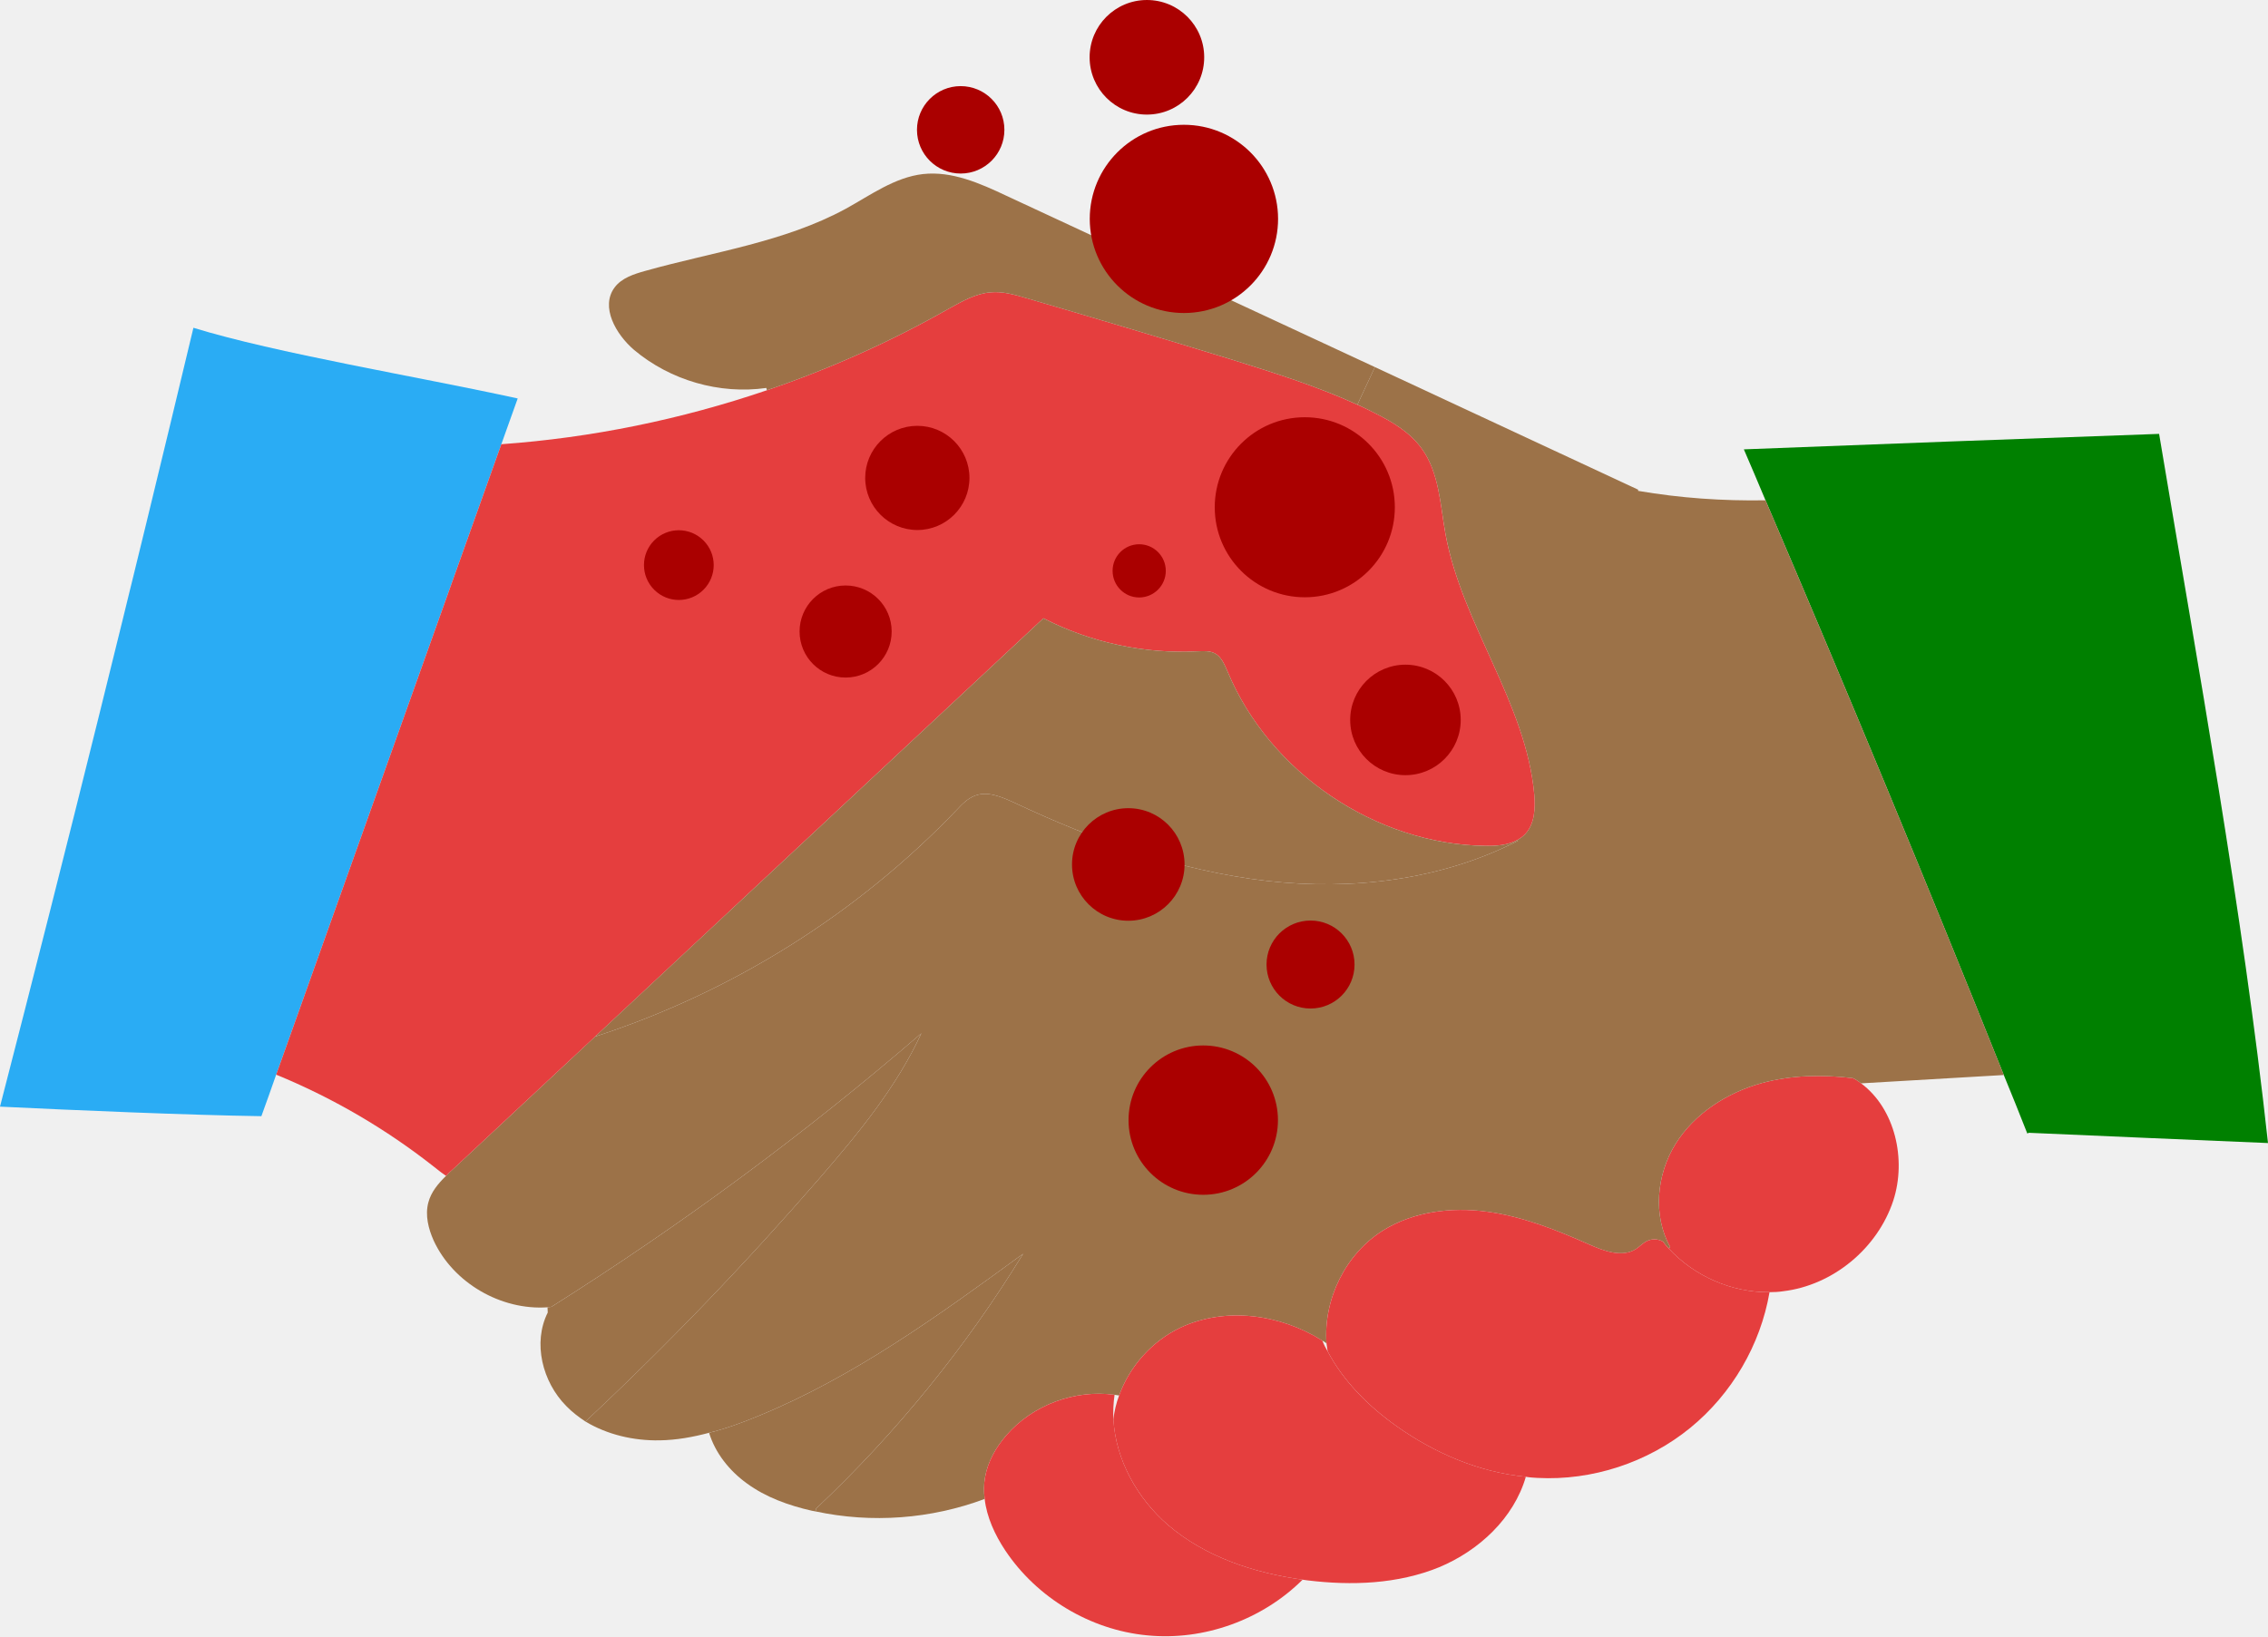
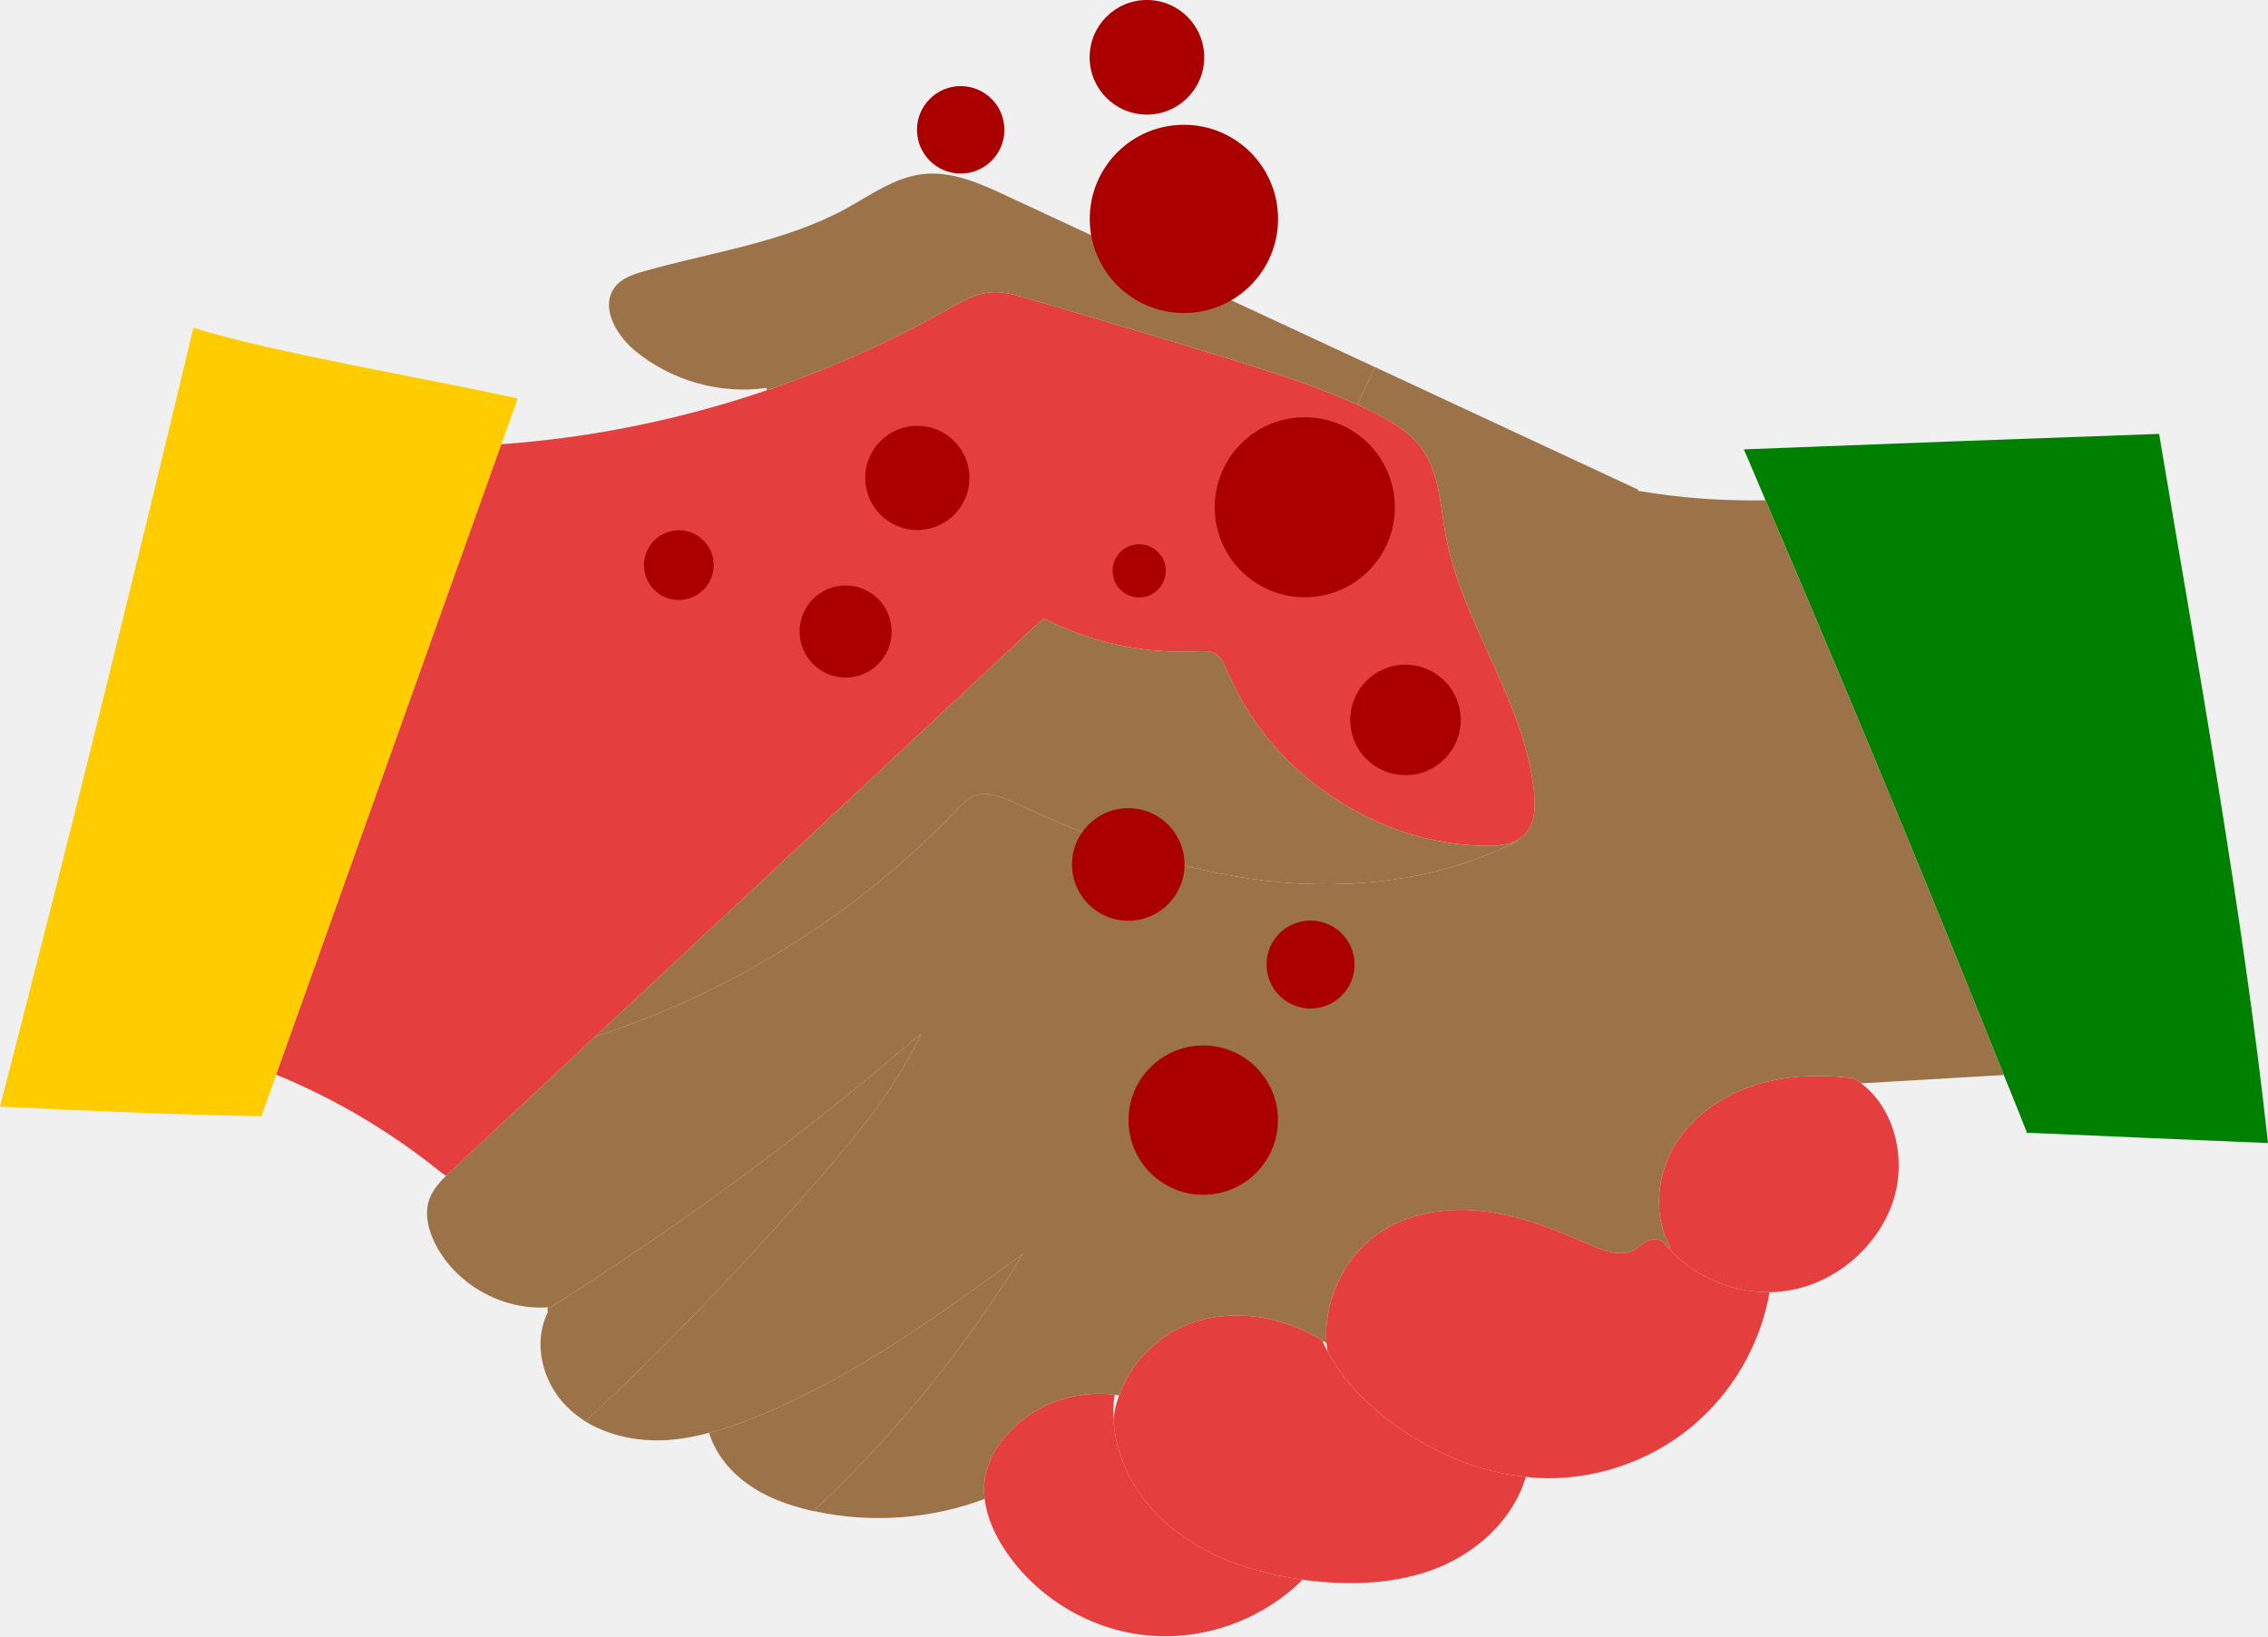
<svg xmlns="http://www.w3.org/2000/svg" version="1.1" id="svg2" xml:space="preserve" width="77.594" height="55.997" viewBox="0 0 77.594 55.997">
  <defs id="defs6">
    <clipPath clipPathUnits="userSpaceOnUse" id="clipPath20">
      <path d="M 0,0 H 750 V 500 H 0 Z" id="path18" />
    </clipPath>
    <clipPath clipPathUnits="userSpaceOnUse" id="clipPath28">
      <path d="M -18.818,434.851 H 91.116 V 324.924 H -18.818 Z" id="path26" />
    </clipPath>
    <clipPath clipPathUnits="userSpaceOnUse" id="clipPath48">
      <path d="m 263.467,412.192 h 52.03 v -52.03 h -52.03 z" id="path46" />
    </clipPath>
    <clipPath clipPathUnits="userSpaceOnUse" id="clipPath64">
      <path d="M 66.931,333.783 H 259.578 V 131.576 H 66.931 Z" id="path62" />
    </clipPath>
    <clipPath clipPathUnits="userSpaceOnUse" id="clipPath84">
      <path d="m 176.983,437.136 h 31.404 v -30.511 h -31.404 z" id="path82" />
    </clipPath>
    <clipPath clipPathUnits="userSpaceOnUse" id="clipPath108">
      <path d="M 343.324,420.772 H 482.687 V 291.182 H 343.324 Z" id="path106" />
    </clipPath>
    <clipPath clipPathUnits="userSpaceOnUse" id="clipPath124">
      <path d="M 330.118,279.8 H 440.051 V 169.872 H 330.118 Z" id="path122" />
    </clipPath>
    <clipPath clipPathUnits="userSpaceOnUse" id="clipPath144">
      <path d="m 328.244,154.468 h 24.759 v -24.056 h -24.759 z" id="path142" />
    </clipPath>
    <clipPath clipPathUnits="userSpaceOnUse" id="clipPath160">
      <path d="m 612.403,254.494 h 52.03 v -52.03 h -52.03 z" id="path158" />
    </clipPath>
    <clipPath clipPathUnits="userSpaceOnUse" id="clipPath176">
      <path d="M 415.867,178.731 H 608.514 V -23.475 H 415.867 Z" id="path174" />
    </clipPath>
    <clipPath clipPathUnits="userSpaceOnUse" id="clipPath192">
      <path d="m 421.077,138.851 h 37.514 v -37.538 h -37.514 z" id="path190" />
    </clipPath>
    <clipPath clipPathUnits="userSpaceOnUse" id="clipPath212">
      <path d="m 470.543,225.606 h 24.76 v -24.057 h -24.76 z" id="path210" />
    </clipPath>
    <clipPath clipPathUnits="userSpaceOnUse" id="clipPath228">
      <path d="m 530.533,238.434 h 24.759 v -24.056 h -24.759 z" id="path226" />
    </clipPath>
    <clipPath clipPathUnits="userSpaceOnUse" id="clipPath244">
      <path d="M 692.259,263.074 H 831.623 V 133.484 H 692.259 Z" id="path242" />
    </clipPath>
    <clipPath clipPathUnits="userSpaceOnUse" id="clipPath266">
      <path d="M 0,500 H 750 V 0 H 0 Z" id="path264" />
    </clipPath>
    <clipPath clipPathUnits="userSpaceOnUse" id="clipPath336">
      <path d="M 0,500 H 750 V 0 H 0 Z" id="path334" />
    </clipPath>
    <clipPath clipPathUnits="userSpaceOnUse" id="clipPath492">
      <path d="m 262.57,323.771 h 19.85 v -11.263 h -19.85 z" id="path490" />
    </clipPath>
    <clipPath clipPathUnits="userSpaceOnUse" id="clipPath760">
      <path d="M 0,500 H 750 V 0 H 0 Z" id="path758" />
    </clipPath>
    <clipPath clipPathUnits="userSpaceOnUse" id="clipPath780">
      <path d="M 0,500 H 750 V 0 H 0 Z" id="path778" />
    </clipPath>
    <clipPath clipPathUnits="userSpaceOnUse" id="clipPath800">
      <path d="M 0,500 H 750 V 0 H 0 Z" id="path798" />
    </clipPath>
    <clipPath clipPathUnits="userSpaceOnUse" id="clipPath820">
      <path d="M 0,500 H 750 V 0 H 0 Z" id="path818" />
    </clipPath>
    <clipPath clipPathUnits="userSpaceOnUse" id="clipPath840">
      <path d="M 0,500 H 750 V 0 H 0 Z" id="path838" />
    </clipPath>
    <clipPath clipPathUnits="userSpaceOnUse" id="clipPath1414">
      <path d="M 0,500 H 750 V 0 H 0 Z" id="path1412" />
    </clipPath>
    <clipPath clipPathUnits="userSpaceOnUse" id="clipPath1496">
      <path d="M 0,500 H 750 V 0 H 0 Z" id="path1494" />
    </clipPath>
    <clipPath clipPathUnits="userSpaceOnUse" id="clipPath1574">
      <path d="M 0,500 H 750 V 0 H 0 Z" id="path1572" />
    </clipPath>
    <clipPath clipPathUnits="userSpaceOnUse" id="clipPath1592">
      <path d="M 0,500 H 750 V 0 H 0 Z" id="path1590" />
    </clipPath>
    <clipPath clipPathUnits="userSpaceOnUse" id="clipPath1698">
      <path d="M 0,500 H 750 V 0 H 0 Z" id="path1696" />
    </clipPath>
    <clipPath clipPathUnits="userSpaceOnUse" id="clipPath1810">
      <path d="M 0,500 H 750 V 0 H 0 Z" id="path1808" />
    </clipPath>
    <clipPath clipPathUnits="userSpaceOnUse" id="clipPath1910">
      <path d="m 516.607,301.277 h 9.677 v -5.137 h -9.677 z" id="path1908" />
    </clipPath>
  </defs>
  <g id="g10" transform="matrix(1.333333,0,0,-1.333333,-550.6305,805.4802)">
    <path d="M 0,0 H 750 V 500 H 0 Z" style="fill:#ffffff;fill-opacity:1;fill-rule:nonzero;stroke:none" id="path12" />
    <g id="g1692" transform="translate(-70.0264,233.3477)">
      <g id="g1694" clip-path="url(#clipPath1698)">
        <g id="g1824">
          <g style="fill:#008000" transform="translate(535.0596,341.687)" id="g1700">
            <path id="path1702" style="fill:#008000;fill-opacity:1;fill-rule:nonzero;stroke:none" d="m 0,0 -0.041,-0.018 c -0.199,0.502 -0.397,1.005 -0.603,1.501 -1.98,4.947 -4.018,9.858 -6.114,14.751 -0.181,0.438 -0.369,0.87 -0.556,1.308 3.551,0.139 7.103,0.27 10.655,0.397 C 4.329,12.022 5.486,5.69 6.135,-0.263 4.09,-0.177 2.045,-0.091 0,0" />
          </g>
          <g transform="translate(528.4043,337.5962)" id="g1704" style="fill:#e53e3e;fill-opacity:1">
            <path id="path1706" style="fill:#e53e3e;fill-opacity:1;fill-rule:nonzero;stroke:none" d="m 0,0 c -0.97,-0.013 -1.935,0.413 -2.59,1.125 l 0.041,0.035 c -0.45,0.806 -0.352,1.858 0.138,2.647 0.489,0.783 1.324,1.316 2.218,1.562 C 0.566,5.574 1.355,5.587 2.138,5.494 2.214,5.459 2.284,5.413 2.349,5.36 3.22,4.712 3.519,3.41 3.176,2.352 2.773,1.125 1.629,0.177 0.35,0.024 0.233,0.006 0.116,0 0,0" />
          </g>
          <g style="fill:#9c7248;fill-opacity:1" transform="translate(494.4453,340.582)" id="g1708">
            <path id="path1710" style="fill:#9c7248;fill-opacity:1;fill-rule:nonzero;stroke:none" d="m 0,0 c 0.053,0.059 0.111,0.111 0.17,0.164 1.22,1.134 2.434,2.275 3.653,3.41 3.51,1.136 6.734,3.155 9.283,5.822 0.135,0.146 0.281,0.292 0.467,0.363 0.327,0.123 0.684,-0.034 1.005,-0.18 2.058,-0.968 4.227,-1.748 6.487,-2.009 2.192,-0.249 4.476,0.022 6.438,1.029 l -0.012,0.023 c 0.071,0.041 0.14,0.088 0.198,0.152 0.246,0.257 0.263,0.661 0.233,1.017 -0.213,2.36 -1.857,4.362 -2.279,6.693 -0.135,0.747 -0.16,1.565 -0.61,2.184 -0.299,0.415 -0.749,0.683 -1.205,0.91 -0.145,0.076 -0.292,0.146 -0.444,0.216 l 0.449,0.965 c 2.256,-1.05 4.507,-2.099 6.757,-3.148 l -0.006,-0.029 c 1.081,-0.186 2.174,-0.261 3.272,-0.243 C 35.952,12.446 37.99,7.535 39.971,2.588 38.749,2.517 37.528,2.445 36.308,2.374 36.243,2.427 36.173,2.473 36.097,2.508 35.314,2.601 34.525,2.588 33.766,2.383 32.872,2.137 32.037,1.604 31.548,0.821 31.058,0.032 30.96,-1.02 31.41,-1.826 l -0.041,-0.035 c -0.053,0.053 -0.099,0.111 -0.14,0.17 -0.123,0.075 -0.287,0.081 -0.415,0.017 -0.099,-0.047 -0.181,-0.135 -0.274,-0.2 -0.356,-0.233 -0.824,-0.059 -1.216,0.116 -0.842,0.373 -1.706,0.717 -2.618,0.839 -0.911,0.122 -1.881,0.004 -2.663,-0.482 -0.964,-0.602 -1.535,-1.766 -1.452,-2.899 -0.035,0.029 -0.07,0.052 -0.106,0.07 -1.081,0.682 -2.489,0.874 -3.639,0.335 C 18.115,-4.24 17.538,-4.89 17.27,-5.638 17.229,-5.632 17.194,-5.626 17.153,-5.62 16.131,-5.481 15.05,-5.879 14.373,-6.663 14.11,-6.967 13.9,-7.335 13.831,-7.732 13.796,-7.919 13.796,-8.106 13.82,-8.293 12.441,-8.809 10.923,-8.922 9.479,-8.613 l 0.018,0.075 c 2.049,1.931 3.84,4.135 5.31,6.538 C 12.652,-3.574 10.469,-5.16 8.005,-6.167 7.596,-6.337 7.176,-6.489 6.749,-6.595 6.334,-6.706 5.908,-6.783 5.476,-6.789 c -0.661,-0.012 -1.338,0.145 -1.9,0.483 2.119,1.983 4.127,4.077 6.028,6.269 0.987,1.141 1.961,2.327 2.591,3.695 C 9.207,1.079 6.031,-1.262 2.703,-3.362 2.668,-3.368 2.639,-3.368 2.604,-3.374 1.412,-3.457 0.185,-2.751 -0.319,-1.66 -0.454,-1.356 -0.542,-1.011 -0.455,-0.684 -0.385,-0.415 -0.204,-0.199 0,0" />
          </g>
-           <g transform="translate(495.8633,359.3604)" id="g1712">
-             <path id="path1714" style="fill:#2aacf4;fill-opacity:1;fill-rule:nonzero;stroke:none" d="m 0,0 c -1.928,-5.394 -3.851,-10.789 -5.778,-16.183 -0.123,-0.357 -0.251,-0.707 -0.379,-1.064 -1.893,0.028 -4.809,0.153 -6.707,0.245 1.717,6.65 3.369,13.312 4.963,19.991 C -5.786,2.337 -2.157,1.739 0.42,1.175 0.28,0.783 0.14,0.392 0,0" />
+           <g transform="translate(495.8633,359.3604)" id="g1712" style="fill:#ffcc00">
+             <path id="path1714" style="fill:#ffcc00;fill-opacity:1;fill-rule:nonzero;stroke:none" d="m 0,0 c -1.928,-5.394 -3.851,-10.789 -5.778,-16.183 -0.123,-0.357 -0.251,-0.707 -0.379,-1.064 -1.893,0.028 -4.809,0.153 -6.707,0.245 1.717,6.65 3.369,13.312 4.963,19.991 C -5.786,2.337 -2.157,1.739 0.42,1.175 0.28,0.783 0.14,0.392 0,0" />
          </g>
          <g transform="translate(522.1514,332.8579)" id="g1716" style="fill:#e53e3e;fill-opacity:1">
            <path id="path1718" style="fill:#e53e3e;fill-opacity:1;fill-rule:nonzero;stroke:none" d="M 0,0 C -1.197,0.115 -2.343,0.605 -3.325,1.305 -4.039,1.812 -4.682,2.455 -5.086,3.22 -5.098,3.29 -5.104,3.36 -5.115,3.424 -5.198,4.557 -4.627,5.721 -3.663,6.323 -2.881,6.809 -1.911,6.927 -1,6.805 -0.088,6.683 0.776,6.339 1.618,5.966 2.01,5.792 2.478,5.617 2.834,5.851 2.927,5.915 3.009,6.003 3.108,6.05 3.236,6.114 3.4,6.108 3.522,6.033 3.563,5.974 3.61,5.916 3.663,5.863 4.318,5.151 5.283,4.726 6.253,4.738 6.021,3.383 5.285,2.126 4.217,1.254 3.126,0.365 1.7,-0.104 0.298,-0.029 0.199,-0.023 0.1,-0.018 0,0" />
          </g>
          <g transform="translate(509.7725,354.8936)" id="g1720" style="fill:#e53e3e;fill-opacity:1">
            <path id="path1722" style="fill:#e53e3e;fill-opacity:1;fill-rule:nonzero;stroke:none" d="m 0,0 c -3.834,-3.579 -7.669,-7.159 -11.504,-10.738 -1.22,-1.135 -2.434,-2.275 -3.653,-3.41 -0.059,-0.052 -0.117,-0.105 -0.17,-0.164 -0.116,0.076 -0.222,0.164 -0.333,0.251 -1.204,0.946 -2.537,1.727 -3.952,2.316 l -0.075,0.029 c 1.927,5.394 3.85,10.789 5.778,16.183 2.319,0.166 4.615,0.636 6.816,1.386 1.613,0.55 3.178,1.248 4.66,2.09 0.339,0.187 0.69,0.392 1.076,0.422 0.309,0.03 0.613,-0.058 0.911,-0.145 C 1.312,7.708 3.061,7.184 4.808,6.648 5.906,6.304 7.011,5.96 8.057,5.482 8.209,5.413 8.355,5.343 8.501,5.267 8.957,5.04 9.407,4.771 9.706,4.357 c 0.45,-0.619 0.475,-1.437 0.609,-2.185 0.423,-2.33 2.067,-4.333 2.28,-6.693 0.03,-0.356 0.012,-0.759 -0.233,-1.017 -0.058,-0.064 -0.128,-0.11 -0.198,-0.151 C 11.925,-5.824 11.621,-5.848 11.34,-5.842 8.524,-5.804 5.806,-3.967 4.723,-1.362 4.646,-1.187 4.57,-0.994 4.4,-0.901 4.266,-0.831 4.108,-0.843 3.956,-0.849 2.596,-0.92 1.21,-0.624 0,0" />
          </g>
          <g style="fill:#9c7248;fill-opacity:1" transform="translate(521.9365,349.2041)" id="g1724">
            <path id="path1726" style="fill:#9c7248;fill-opacity:1;fill-rule:nonzero;stroke:none" d="m 0,0 0.012,-0.023 c -1.962,-1.007 -4.246,-1.278 -6.438,-1.029 -2.261,0.26 -4.429,1.041 -6.487,2.009 -0.321,0.146 -0.678,0.303 -1.005,0.18 -0.186,-0.071 -0.332,-0.217 -0.467,-0.363 -2.55,-2.667 -5.773,-4.686 -9.283,-5.822 3.835,3.579 7.67,7.158 11.504,10.737 1.21,-0.623 2.596,-0.92 3.956,-0.848 0.152,0.006 0.31,0.017 0.444,-0.052 0.17,-0.094 0.246,-0.287 0.323,-0.461 1.083,-2.605 3.801,-4.443 6.617,-4.481 C -0.543,-0.158 -0.239,-0.135 0,0" />
          </g>
          <g transform="translate(511.7148,334.9443)" id="g1728" style="fill:#e53e3e;fill-opacity:1">
            <path id="path1730" style="fill:#e53e3e;fill-opacity:1;fill-rule:nonzero;stroke:none" d="M 0,0 C 0.269,0.748 0.846,1.397 1.576,1.743 2.727,2.281 4.135,2.09 5.216,1.408 5.251,1.314 5.298,1.221 5.351,1.133 5.755,0.368 6.397,-0.274 7.111,-0.781 8.094,-1.481 9.239,-1.971 10.437,-2.086 10.128,-3.15 9.235,-3.981 8.213,-4.408 7.15,-4.842 5.965,-4.884 4.831,-4.745 4.79,-4.739 4.749,-4.733 4.708,-4.728 3.458,-4.553 2.213,-4.146 1.254,-3.323 0.465,-2.64 -0.092,-1.642 -0.146,-0.607 -0.122,-0.403 -0.075,-0.199 0,0" />
          </g>
          <g style="fill:#9c7248;fill-opacity:1" transform="translate(518.2783,361.3408)" id="g1732">
            <path id="path1734" style="fill:#9c7248;fill-opacity:1;fill-rule:nonzero;stroke:none" d="M 0,0 -0.449,-0.965 C -1.495,-0.487 -2.6,-0.143 -3.698,0.201 -5.445,0.736 -7.193,1.26 -8.952,1.772 -9.25,1.86 -9.554,1.947 -9.863,1.917 -10.249,1.888 -10.6,1.683 -10.938,1.496 c -1.483,-0.843 -3.048,-1.54 -4.661,-2.091 l -0.017,0.059 c -1.203,-0.171 -2.465,0.196 -3.395,0.978 -0.468,0.402 -0.866,1.103 -0.499,1.6 0.182,0.246 0.497,0.345 0.789,0.427 1.735,0.487 3.563,0.735 5.145,1.595 0.637,0.351 1.256,0.807 1.98,0.89 0.742,0.083 1.466,-0.238 2.145,-0.559 C -6.301,2.932 -3.15,1.463 0,0" />
          </g>
          <g transform="translate(511.5693,334.3369)" id="g1736" style="fill:#e53e3e;fill-opacity:1">
            <path id="path1738" style="fill:#e53e3e;fill-opacity:1;fill-rule:nonzero;stroke:none" d="M 0,0 C 0.054,-1.034 0.61,-2.033 1.399,-2.715 2.358,-3.538 3.604,-3.946 4.854,-4.12 3.82,-5.149 2.32,-5.694 0.865,-5.549 c -1.455,0.138 -2.829,0.961 -3.642,2.181 -0.263,0.397 -0.474,0.852 -0.527,1.32 -0.024,0.187 -0.024,0.374 0.011,0.561 0.069,0.397 0.279,0.765 0.542,1.069 0.677,0.784 1.758,1.182 2.78,1.043 C 0,0.415 -0.012,0.204 0,0" />
          </g>
          <g style="fill:#9c7248;fill-opacity:1" transform="translate(502.4502,334.415)" id="g1740">
            <path id="path1742" style="fill:#9c7248;fill-opacity:1;fill-rule:nonzero;stroke:none" d="M 0,0 C 2.464,1.007 4.647,2.593 6.802,4.167 5.332,1.764 3.541,-0.44 1.492,-2.371 L 1.475,-2.446 C 1.445,-2.44 1.41,-2.435 1.381,-2.429 0.791,-2.295 0.2,-2.085 -0.291,-1.724 -0.735,-1.403 -1.098,-0.948 -1.256,-0.428 -0.829,-0.322 -0.409,-0.17 0,0" />
          </g>
          <g style="fill:#9c7248;fill-opacity:1" transform="translate(497.1484,337.2197)" id="g1744">
            <path id="path1746" style="fill:#9c7248;fill-opacity:1;fill-rule:nonzero;stroke:none" d="M 0,0 C 3.328,2.101 6.504,4.441 9.492,7.021 8.862,5.652 7.888,4.466 6.901,3.325 5,1.133 2.992,-0.961 0.873,-2.944 c -0.175,0.117 -0.345,0.245 -0.491,0.397 -0.614,0.619 -0.866,1.623 -0.476,2.401 L -0.1,-0.012 C -0.064,-0.006 -0.035,-0.006 0,0" />
          </g>
          <g transform="translate(507.875,358.4976)" id="g1748" style="fill:#aa0000">
            <path id="path1750" style="fill:#aa0000;fill-opacity:1;fill-rule:nonzero;stroke:none" d="m 0,0 c 0,-0.739 -0.598,-1.338 -1.336,-1.339 -0.738,0 -1.338,0.598 -1.339,1.336 -0.001,0.738 0.598,1.338 1.336,1.338 C -0.601,1.336 -0.001,0.738 0,0" />
          </g>
          <g transform="translate(501.0508,355.626)" id="g1752" style="fill:#aa0000">
            <path id="path1754" style="fill:#aa0000;fill-opacity:1;fill-rule:nonzero;stroke:none" d="m 0,0 c -0.349,-0.35 -0.915,-0.351 -1.265,-0.001 -0.349,0.349 -0.35,0.915 -0.002,1.265 0.35,0.35 0.916,0.35 1.266,10e-4 C 0.349,0.916 0.35,0.35 0,0" />
          </g>
          <g transform="translate(505.8789,354.5547)" id="g1756" style="fill:#aa0000">
            <path id="path1758" style="fill:#aa0000;fill-opacity:1;fill-rule:nonzero;stroke:none" d="m 0,0 c 0.001,-0.652 -0.527,-1.182 -1.18,-1.183 -0.653,-10e-4 -1.182,0.528 -1.183,1.181 0,0.652 0.528,1.182 1.18,1.182 C -0.53,1.181 0,0.653 0,0" />
          </g>
          <g transform="translate(518.79,357.7451)" id="g1760" style="fill:#aa0000">
            <path id="path1762" style="fill:#aa0000;fill-opacity:1;fill-rule:nonzero;stroke:none" d="m 0,0 c 0.002,-1.276 -1.032,-2.312 -2.308,-2.313 -1.276,-10e-4 -2.312,1.032 -2.313,2.308 -10e-4,1.276 1.032,2.312 2.308,2.313 C -1.037,2.31 -0.001,1.276 0,0" />
          </g>
          <g transform="translate(520.4805,352.2852)" id="g1764" style="fill:#aa0000">
            <path id="path1766" style="fill:#aa0000;fill-opacity:1;fill-rule:nonzero;stroke:none" d="m 0,0 c 0.001,-0.783 -0.633,-1.418 -1.416,-1.419 -0.783,-10e-4 -1.419,0.633 -1.42,1.416 -0.001,0.783 0.634,1.419 1.417,1.42 C -0.636,1.417 -0.001,0.783 0,0" />
          </g>
          <g transform="translate(512.9131,356.1113)" id="g1768" style="fill:#aa0000">
            <path id="path1770" style="fill:#aa0000;fill-opacity:1;fill-rule:nonzero;stroke:none" d="m 0,0 c 0,-0.377 -0.305,-0.683 -0.683,-0.684 -0.377,0 -0.682,0.306 -0.682,0.683 -0.001,0.376 0.304,0.682 0.681,0.683 C -0.307,0.682 -0.001,0.377 0,0" />
          </g>
          <g transform="translate(515.7939,365.1465)" id="g1772" style="fill:#aa0000">
            <path id="path1774" style="fill:#aa0000;fill-opacity:1;fill-rule:nonzero;stroke:none" d="m 0,0 c 0.001,-1.334 -1.079,-2.417 -2.413,-2.418 -1.335,-10e-4 -2.417,1.079 -2.419,2.413 -0.001,1.334 1.079,2.417 2.413,2.418 C -1.084,2.415 -0.002,1.334 0,0" />
          </g>
          <g transform="translate(508.7715,367.4312)" id="g1776" style="fill:#aa0000">
            <path id="path1778" style="fill:#aa0000;fill-opacity:1;fill-rule:nonzero;stroke:none" d="m 0,0 c 0.001,-0.619 -0.501,-1.122 -1.12,-1.123 -0.62,0 -1.122,0.501 -1.123,1.121 -0.001,0.619 0.501,1.122 1.12,1.123 C -0.503,1.121 0,0.62 0,0" />
          </g>
          <g transform="translate(513.8984,369.2935)" id="g1780" style="fill:#aa0000">
            <path id="path1782" style="fill:#aa0000;fill-opacity:1;fill-rule:nonzero;stroke:none" d="m 0,0 c 0.001,-0.812 -0.656,-1.471 -1.469,-1.472 -0.811,-0.001 -1.47,0.657 -1.471,1.469 -10e-4,0.812 0.657,1.471 1.468,1.472 C -0.659,1.47 0,0.812 0,0" />
          </g>
          <g transform="translate(513.3945,348.5757)" id="g1784" style="fill:#aa0000">
            <path id="path1786" style="fill:#aa0000;fill-opacity:1;fill-rule:nonzero;stroke:none" d="m 0,0 c 0.001,-0.797 -0.645,-1.445 -1.442,-1.446 -0.798,0 -1.445,0.646 -1.446,1.443 -10e-4,0.798 0.645,1.445 1.443,1.446 C -0.647,1.444 -0.001,0.798 0,0" />
          </g>
          <g transform="translate(517.7559,346.0068)" id="g1788" style="fill:#aa0000">
            <path id="path1790" style="fill:#aa0000;fill-opacity:1;fill-rule:nonzero;stroke:none" d="m 0,0 c 0.001,-0.624 -0.504,-1.129 -1.128,-1.13 -0.623,-0.001 -1.129,0.504 -1.13,1.128 -10e-4,0.624 0.504,1.129 1.128,1.13 C -0.507,1.129 0,0.624 0,0" />
          </g>
          <g transform="translate(515.791,342.0137)" id="g1792" style="fill:#aa0000">
            <path id="path1794" style="fill:#aa0000;fill-opacity:1;fill-rule:nonzero;stroke:none" d="m 0,0 c 0.001,-1.059 -0.856,-1.917 -1.915,-1.918 -1.059,-0.001 -1.918,0.856 -1.919,1.914 -10e-4,1.059 0.856,1.918 1.915,1.919 C -0.86,1.916 -0.001,1.059 0,0" />
          </g>
        </g>
      </g>
    </g>
  </g>
</svg>
